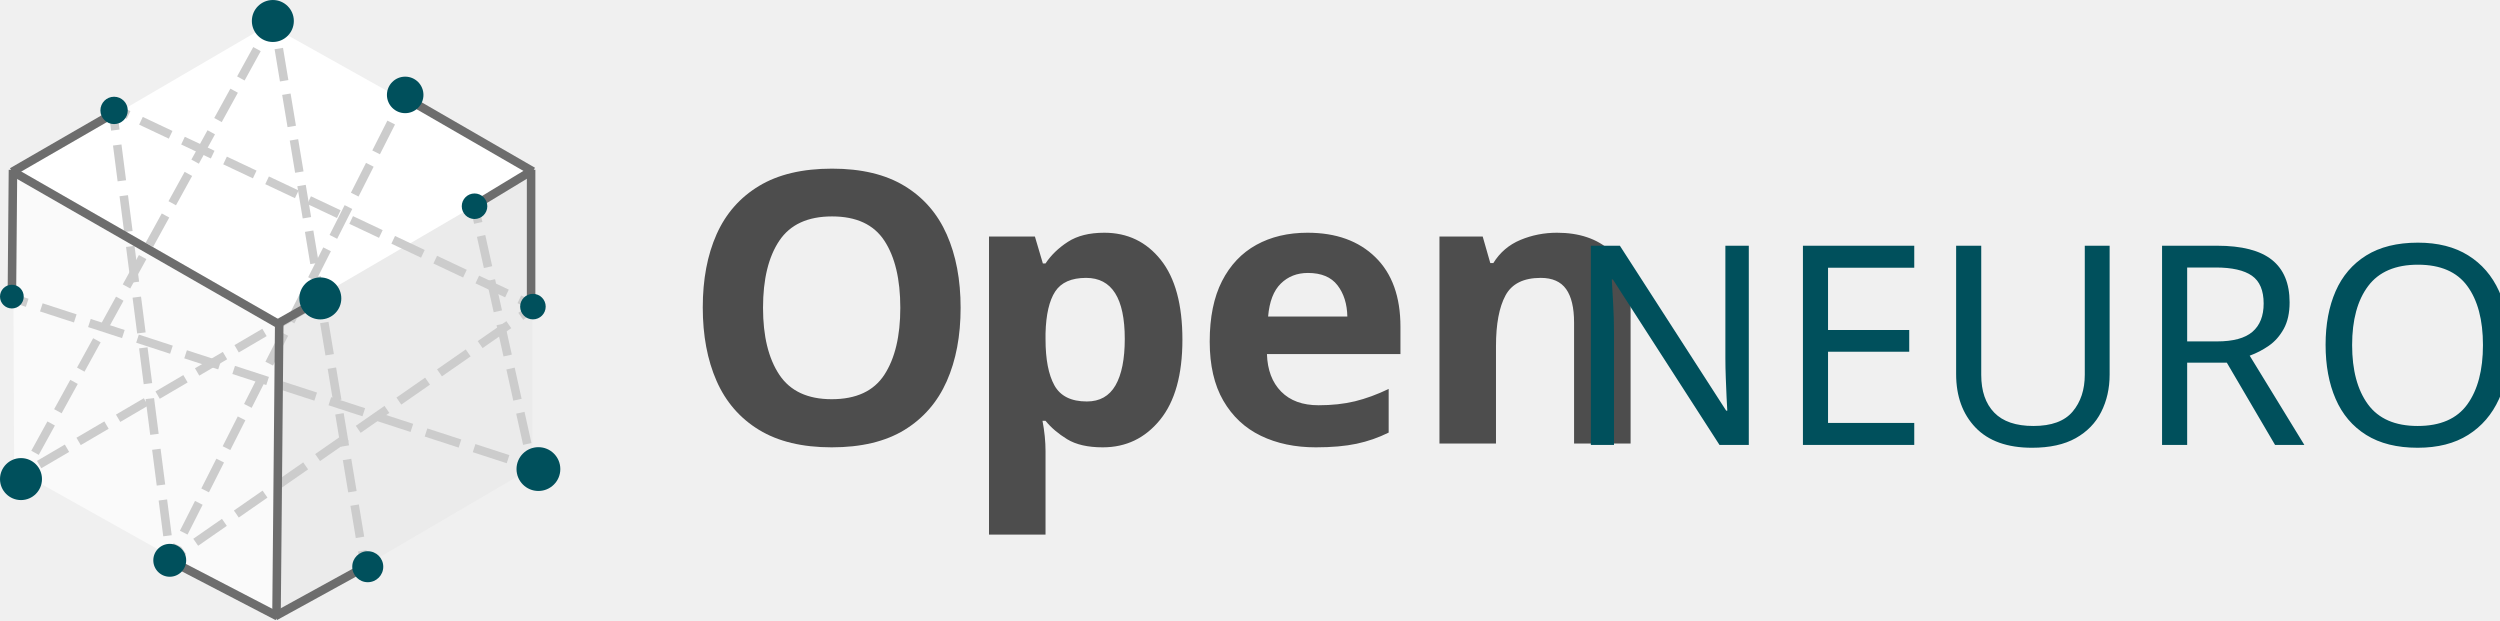
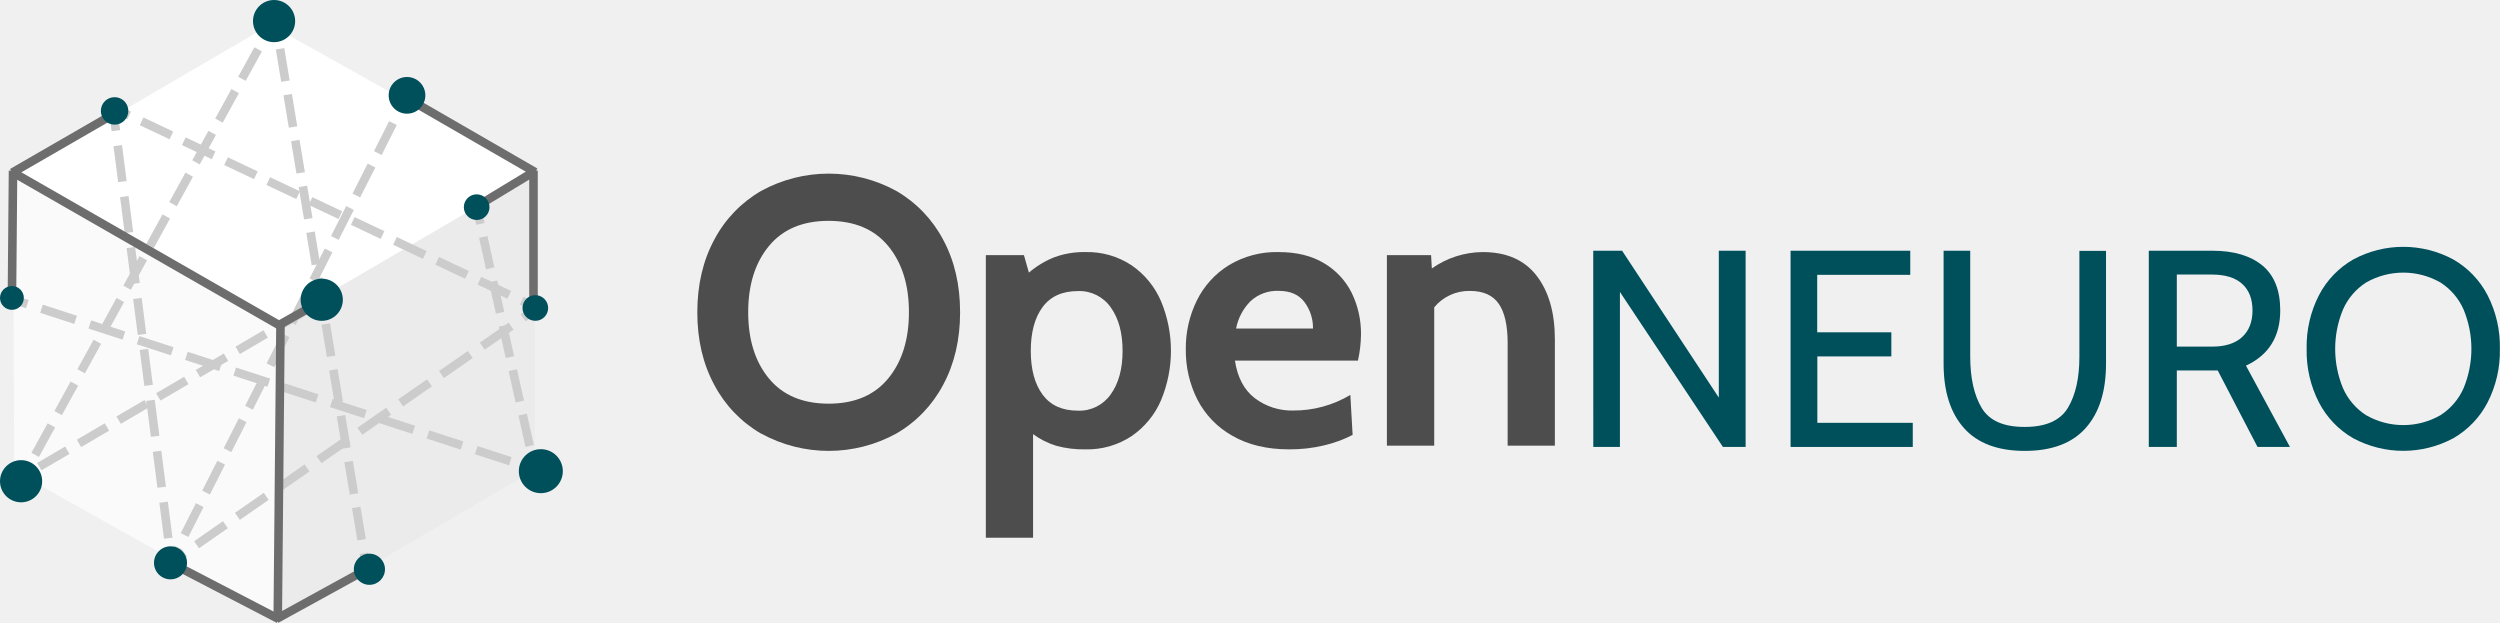
- <svg xmlns="http://www.w3.org/2000/svg" viewBox="0 0 878.97 218.03">
+ <svg xmlns="http://www.w3.org/2000/svg" viewBox="0 0 875.04 218.02">
  <g id="Layer_2" data-name="Layer 2">
    <g id="Layer_1-2" data-name="Layer 1">
-       <polygon points="187.18 164.44 97.18 217.13 97.18 112.95 187.18 60.26 187.18 164.44" style="fill:#ebebeb" />
-       <polygon points="187.11 60.51 96.29 113.53 3.67 61.7 94.49 8.68 187.11 60.51" style="fill:#fff" />
-       <polygon points="97.58 113.44 97.98 216.89 4.97 164.82 4.56 61.37 97.58 113.44" style="fill:#fafafa" />
-     </g>
-     <g id="Layer_5" data-name="Layer 5">
-       <line x1="7.06" y1="168.77" x2="9.95" y2="163.51" style="fill:none;stroke:#ccc;stroke-miterlimit:10;stroke-width:3px" />
-       <line x1="12.31" y1="159.21" x2="91.54" y2="15.11" style="fill:none;stroke:#ccc;stroke-miterlimit:10;stroke-width:3px;stroke-dasharray:11.781,4.909" />
-       <line x1="92.72" y1="12.96" x2="95.61" y2="7.7" style="fill:none;stroke:#ccc;stroke-miterlimit:10;stroke-width:3px" />
-       <line x1="128.34" y1="199.57" x2="127.36" y2="193.65" style="fill:none;stroke:#ccc;stroke-miterlimit:10;stroke-width:3px" />
-       <line x1="126.57" y1="188.93" x2="97.63" y2="14.7" style="fill:none;stroke:#ccc;stroke-miterlimit:10;stroke-width:3px;stroke-dasharray:11.487,4.786" />
-       <line x1="97.24" y1="12.34" x2="96.25" y2="6.42" style="fill:none;stroke:#ccc;stroke-miterlimit:10;stroke-width:3px" />
-       <line x1="59.68" y1="197" x2="62.39" y2="191.65" style="fill:none;stroke:#ccc;stroke-miterlimit:10;stroke-width:3px" />
-       <line x1="64.6" y1="187.28" x2="138.64" y2="40.91" style="fill:none;stroke:#ccc;stroke-miterlimit:10;stroke-width:3px;stroke-dasharray:11.752,4.897" />
-       <line x1="139.75" y1="38.72" x2="142.46" y2="33.37" style="fill:none;stroke:#ccc;stroke-miterlimit:10;stroke-width:3px" />
-       <line x1="39.79" y1="37.86" x2="45.21" y2="40.42" style="fill:none;stroke:#ccc;stroke-miterlimit:10;stroke-width:3px" />
-       <line x1="49.56" y1="42.47" x2="180.42" y2="104.22" style="fill:none;stroke:#ccc;stroke-miterlimit:10;stroke-width:3px;stroke-dasharray:11.537,4.807" />
-       <line x1="182.59" y1="105.24" x2="188.02" y2="107.8" style="fill:none;stroke:#ccc;stroke-miterlimit:10;stroke-width:3px" />
-       <line x1="166.84" y1="72.51" x2="168.14" y2="78.37" style="fill:none;stroke:#ccc;stroke-miterlimit:10;stroke-width:3px" />
-       <line x1="169.15" y1="82.94" x2="185.89" y2="158.38" style="fill:none;stroke:#ccc;stroke-miterlimit:10;stroke-width:3px;stroke-dasharray:11.239,4.683" />
-       <line x1="186.4" y1="160.66" x2="187.7" y2="166.52" style="fill:none;stroke:#ccc;stroke-miterlimit:10;stroke-width:3px" />
-       <line x1="3.85" y1="104.6" x2="9.56" y2="106.45" style="fill:none;stroke:#ccc;stroke-miterlimit:10;stroke-width:3px" />
-       <line x1="14.53" y1="108.07" x2="181.11" y2="162.25" style="fill:none;stroke:#ccc;stroke-miterlimit:10;stroke-width:3px;stroke-dasharray:12.549,5.229" />
-       <line x1="183.59" y1="163.06" x2="189.3" y2="164.92" style="fill:none;stroke:#ccc;stroke-miterlimit:10;stroke-width:3px" />
-       <line x1="188.02" y1="107.8" x2="183.09" y2="111.23" style="fill:none;stroke:#ccc;stroke-miterlimit:10;stroke-width:3px" />
-       <line x1="178.89" y1="114.15" x2="66.71" y2="192.12" style="fill:none;stroke:#ccc;stroke-miterlimit:10;stroke-width:3px;stroke-dasharray:12.28,5.117" />
-       <line x1="64.6" y1="193.58" x2="59.68" y2="197" style="fill:none;stroke:#ccc;stroke-miterlimit:10;stroke-width:3px" />
-       <line x1="4.49" y1="168.77" x2="9.67" y2="165.73" style="fill:none;stroke:#ccc;stroke-miterlimit:10;stroke-width:3px" />
-       <line x1="13.75" y1="163.34" x2="108.93" y2="107.54" style="fill:none;stroke:#ccc;stroke-miterlimit:10;stroke-width:3px;stroke-dasharray:11.364,4.735" />
-       <line x1="110.97" y1="106.35" x2="116.15" y2="103.31" style="fill:none;stroke:#ccc;stroke-miterlimit:10;stroke-width:3px" />
-       <line x1="39.79" y1="39.79" x2="40.55" y2="45.74" style="fill:none;stroke:#ccc;stroke-miterlimit:10;stroke-width:3px" />
-       <line x1="41.22" y1="50.98" x2="59.22" y2="190.99" style="fill:none;stroke:#ccc;stroke-miterlimit:10;stroke-width:3px;stroke-dasharray:12.689,5.287" />
-       <line x1="59.55" y1="193.62" x2="60.32" y2="199.57" style="fill:none;stroke:#ccc;stroke-miterlimit:10;stroke-width:3px" />
-       <line x1="4.49" y1="60.32" x2="97.86" y2="113.9" style="fill:none;stroke:#6d6d6d;stroke-miterlimit:10;stroke-width:3px" />
-       <line x1="97.22" y1="215.93" x2="98.18" y2="112.94" style="fill:none;stroke:#6d6d6d;stroke-miterlimit:10;stroke-width:3px" />
-       <line x1="187.34" y1="60.27" x2="141.82" y2="33.99" style="fill:none;stroke:#6d6d6d;stroke-miterlimit:10;stroke-width:3px" />
-       <line x1="186.73" y1="108.45" x2="186.73" y2="59.68" style="fill:none;stroke:#6d6d6d;stroke-miterlimit:10;stroke-width:3px" />
-       <line x1="128.98" y1="198.93" x2="96.67" y2="216.69" style="fill:none;stroke:#6d6d6d;stroke-miterlimit:10;stroke-width:3px" />
-       <line x1="59.68" y1="197" x2="97.58" y2="216.69" style="fill:none;stroke:#6d6d6d;stroke-miterlimit:10;stroke-width:3px" />
-       <line x1="165.88" y1="72.83" x2="187.05" y2="60" style="fill:none;stroke:#6d6d6d;stroke-miterlimit:10;stroke-width:3px" />
-       <line x1="4.17" y1="104.92" x2="4.56" y2="59.72" style="fill:none;stroke:#6d6d6d;stroke-miterlimit:10;stroke-width:3px" />
-       <line x1="40.99" y1="39.23" x2="4.26" y2="60.44" style="fill:none;stroke:#6d6d6d;stroke-miterlimit:10;stroke-width:3px" />
-       <line x1="98.04" y1="113.56" x2="108.77" y2="107.48" style="fill:none;stroke:#6d6d6d;stroke-miterlimit:10;stroke-width:3px" />
-     </g>
-     <g id="Layer_4" data-name="Layer 4">
-       <circle cx="7.38" cy="168.44" r="7.38" style="fill:#00505c" />
-       <circle cx="95.93" cy="7.38" r="7.38" style="fill:#00505c" />
-       <circle cx="112.62" cy="104.92" r="7.38" style="fill:#00505c" />
-       <circle cx="4.17" cy="104.28" r="4.17" style="fill:#00505c" />
-       <circle cx="40.11" cy="38.82" r="4.81" style="fill:#00505c" />
-       <circle cx="189.3" cy="164.92" r="7.7" style="fill:#00505c" />
-       <circle cx="187.37" cy="107.8" r="4.49" style="fill:#00505c" />
-       <circle cx="166.84" cy="72.51" r="4.49" style="fill:#00505c" />
-       <circle cx="129.3" cy="199.25" r="5.45" style="fill:#00505c" />
-       <circle cx="59.68" cy="197" r="5.78" style="fill:#00505c" />
-       <circle cx="142.46" cy="33.37" r="6.42" style="fill:#00505c" />
-     </g>
-     <g id="Layer_3" data-name="Layer 3">
-       <text transform="translate(239.35 155.95)" style="font-size:133.311px;fill:#4d4d4d;font-family:Cabin-Bold, Cabin;font-weight:700;letter-spacing:-0.025em">O<tspan x="97.98" y="0" style="letter-spacing:-0.018em">pen</tspan>
-       </text>
-       <text transform="translate(549.81 156.44)" style="font-size:98.109px;fill:#00505c;font-family:Cabin-Regular, Cabin">NEURO</text>
+       <g id="Layer_2-2" data-name="Layer 2">
+         <g id="Layer_1-2-2" data-name="Layer 1-2">
+           <polygon points="187.18 164.44 97.18 217.13 97.18 112.95 187.18 60.26 187.18 164.44" style="fill:#ebebeb" />
+           <polygon points="187.11 60.51 96.29 113.53 3.67 61.7 94.49 8.68 187.11 60.51" style="fill:#fff" />
+           <polygon points="97.58 113.44 97.98 216.89 4.97 164.82 4.56 61.37 97.58 113.44" style="fill:#fafafa" />
+         </g>
+         <g id="Layer_5" data-name="Layer 5">
+           <line x1="7.06" y1="168.77" x2="9.95" y2="163.51" style="fill:none;stroke:#ccc;stroke-miterlimit:10;stroke-width:3px" />
+           <line x1="12.31" y1="159.21" x2="91.54" y2="15.11" style="fill:none;stroke:#ccc;stroke-miterlimit:10;stroke-width:3px;stroke-dasharray:11.781,4.909" />
+           <line x1="92.72" y1="12.96" x2="95.61" y2="7.7" style="fill:none;stroke:#ccc;stroke-miterlimit:10;stroke-width:3px" />
+           <line x1="128.34" y1="199.57" x2="127.36" y2="193.65" style="fill:none;stroke:#ccc;stroke-miterlimit:10;stroke-width:3px" />
+           <line x1="126.57" y1="188.93" x2="97.63" y2="14.7" style="fill:none;stroke:#ccc;stroke-miterlimit:10;stroke-width:3px;stroke-dasharray:11.487,4.786" />
+           <line x1="97.24" y1="12.34" x2="96.25" y2="6.42" style="fill:none;stroke:#ccc;stroke-miterlimit:10;stroke-width:3px" />
+           <line x1="59.68" y1="197" x2="62.39" y2="191.65" style="fill:none;stroke:#ccc;stroke-miterlimit:10;stroke-width:3px" />
+           <line x1="64.6" y1="187.28" x2="138.64" y2="40.91" style="fill:none;stroke:#ccc;stroke-miterlimit:10;stroke-width:3px;stroke-dasharray:11.752,4.897" />
+           <line x1="139.75" y1="38.72" x2="142.46" y2="33.37" style="fill:none;stroke:#ccc;stroke-miterlimit:10;stroke-width:3px" />
+           <line x1="39.79" y1="37.86" x2="45.21" y2="40.42" style="fill:none;stroke:#ccc;stroke-miterlimit:10;stroke-width:3px" />
+           <line x1="49.56" y1="42.47" x2="180.42" y2="104.22" style="fill:none;stroke:#ccc;stroke-miterlimit:10;stroke-width:3px;stroke-dasharray:11.537,4.807" />
+           <line x1="182.59" y1="105.24" x2="188.02" y2="107.8" style="fill:none;stroke:#ccc;stroke-miterlimit:10;stroke-width:3px" />
+           <line x1="166.84" y1="72.51" x2="168.14" y2="78.37" style="fill:none;stroke:#ccc;stroke-miterlimit:10;stroke-width:3px" />
+           <line x1="169.15" y1="82.94" x2="185.89" y2="158.38" style="fill:none;stroke:#ccc;stroke-miterlimit:10;stroke-width:3px;stroke-dasharray:11.239,4.683" />
+           <line x1="186.4" y1="160.66" x2="187.7" y2="166.52" style="fill:none;stroke:#ccc;stroke-miterlimit:10;stroke-width:3px" />
+           <line x1="3.85" y1="104.6" x2="9.56" y2="106.45" style="fill:none;stroke:#ccc;stroke-miterlimit:10;stroke-width:3px" />
+           <line x1="14.53" y1="108.07" x2="181.11" y2="162.25" style="fill:none;stroke:#ccc;stroke-miterlimit:10;stroke-width:3px;stroke-dasharray:12.549,5.229" />
+           <line x1="183.59" y1="163.06" x2="189.3" y2="164.92" style="fill:none;stroke:#ccc;stroke-miterlimit:10;stroke-width:3px" />
+           <line x1="188.02" y1="107.8" x2="183.09" y2="111.23" style="fill:none;stroke:#ccc;stroke-miterlimit:10;stroke-width:3px" />
+           <line x1="178.89" y1="114.15" x2="66.71" y2="192.12" style="fill:none;stroke:#ccc;stroke-miterlimit:10;stroke-width:3px;stroke-dasharray:12.28,5.117" />
+           <line x1="64.6" y1="193.58" x2="59.68" y2="197" style="fill:none;stroke:#ccc;stroke-miterlimit:10;stroke-width:3px" />
+           <line x1="4.49" y1="168.77" x2="9.67" y2="165.73" style="fill:none;stroke:#ccc;stroke-miterlimit:10;stroke-width:3px" />
+           <line x1="13.75" y1="163.34" x2="108.93" y2="107.54" style="fill:none;stroke:#ccc;stroke-miterlimit:10;stroke-width:3px;stroke-dasharray:11.364,4.735" />
+           <line x1="110.97" y1="106.35" x2="116.15" y2="103.31" style="fill:none;stroke:#ccc;stroke-miterlimit:10;stroke-width:3px" />
+           <line x1="39.79" y1="39.79" x2="40.55" y2="45.74" style="fill:none;stroke:#ccc;stroke-miterlimit:10;stroke-width:3px" />
+           <line x1="41.22" y1="50.98" x2="59.22" y2="190.99" style="fill:none;stroke:#ccc;stroke-miterlimit:10;stroke-width:3px;stroke-dasharray:12.689,5.287" />
+           <line x1="59.55" y1="193.62" x2="60.32" y2="199.57" style="fill:none;stroke:#ccc;stroke-miterlimit:10;stroke-width:3px" />
+           <line x1="4.49" y1="60.32" x2="97.86" y2="113.9" style="fill:none;stroke:#6d6d6d;stroke-miterlimit:10;stroke-width:3px" />
+           <line x1="97.22" y1="215.93" x2="98.18" y2="112.94" style="fill:none;stroke:#6d6d6d;stroke-miterlimit:10;stroke-width:3px" />
+           <line x1="187.34" y1="60.27" x2="141.82" y2="33.99" style="fill:none;stroke:#6d6d6d;stroke-miterlimit:10;stroke-width:3px" />
+           <line x1="186.73" y1="108.45" x2="186.73" y2="59.68" style="fill:none;stroke:#6d6d6d;stroke-miterlimit:10;stroke-width:3px" />
+           <line x1="128.98" y1="198.93" x2="96.67" y2="216.69" style="fill:none;stroke:#6d6d6d;stroke-miterlimit:10;stroke-width:3px" />
+           <line x1="59.68" y1="197" x2="97.58" y2="216.69" style="fill:none;stroke:#6d6d6d;stroke-miterlimit:10;stroke-width:3px" />
+           <line x1="165.88" y1="72.83" x2="187.05" y2="60" style="fill:none;stroke:#6d6d6d;stroke-miterlimit:10;stroke-width:3px" />
+           <line x1="4.17" y1="104.92" x2="4.56" y2="59.72" style="fill:none;stroke:#6d6d6d;stroke-miterlimit:10;stroke-width:3px" />
+           <line x1="40.99" y1="39.23" x2="4.26" y2="60.44" style="fill:none;stroke:#6d6d6d;stroke-miterlimit:10;stroke-width:3px" />
+           <line x1="98.04" y1="113.56" x2="108.77" y2="107.48" style="fill:none;stroke:#6d6d6d;stroke-miterlimit:10;stroke-width:3px" />
+         </g>
+         <g id="Layer_4" data-name="Layer 4">
+           <circle cx="7.38" cy="168.44" r="7.38" style="fill:#00505c" />
+           <circle cx="95.93" cy="7.38" r="7.38" style="fill:#00505c" />
+           <circle cx="112.62" cy="104.92" r="7.38" style="fill:#00505c" />
+           <circle cx="4.17" cy="104.28" r="4.17" style="fill:#00505c" />
+           <circle cx="40.11" cy="38.82" r="4.81" style="fill:#00505c" />
+           <circle cx="189.3" cy="164.92" r="7.7" style="fill:#00505c" />
+           <circle cx="187.37" cy="107.8" r="4.49" style="fill:#00505c" />
+           <circle cx="166.84" cy="72.51" r="4.49" style="fill:#00505c" />
+           <circle cx="129.3" cy="199.25" r="5.45" style="fill:#00505c" />
+           <circle cx="59.68" cy="197" r="5.78" style="fill:#00505c" />
+           <circle cx="142.46" cy="33.37" r="6.42" style="fill:#00505c" />
+         </g>
+         <g id="Layer_3" data-name="Layer 3">
+           <g style="isolation:isolate">
+             <g style="isolation:isolate">
+               <path d="M266.35,151.75A42.65,42.65,0,0,1,250,134.69q-5.94-11-5.93-25.4T250,83.9a42.67,42.67,0,0,1,16.4-17.07,49.22,49.22,0,0,1,47.32,0,42.74,42.74,0,0,1,16.4,17.07q5.93,11,5.93,25.39t-5.93,25.4a42.71,42.71,0,0,1-16.4,17.06,49.15,49.15,0,0,1-47.32,0Zm44.52-19.26q7.26-8.81,7.27-23.2T310.87,86.1q-7.26-8.8-20.86-8.8t-20.86,8.8q-7.27,8.79-7.27,23.19t7.27,23.2q7.26,8.79,20.86,8.8T310.87,132.49Z" style="fill:#4d4d4d" />
+             </g>
+             <g style="isolation:isolate">
+               <path d="M396.12,92.89a29.1,29.1,0,0,1,10.26,12.54,45,45,0,0,1,0,34.66,29.08,29.08,0,0,1-10.26,12.53,28,28,0,0,1-16.26,4.66,35.86,35.86,0,0,1-10.2-1.26,27.14,27.14,0,0,1-8.07-4.07v36.26H345.06V89.29h13.33l1.74,6.14a31.31,31.31,0,0,1,8.93-5.4,29.89,29.89,0,0,1,10.8-1.8A28,28,0,0,1,396.12,92.89ZM388.79,138q4.13-5.73,4.13-15.19t-4.13-15.2a13.36,13.36,0,0,0-11.47-5.73q-8.26,0-12.39,5.59t-4.14,15.34q0,9.72,4.14,15.33t12.39,5.6A13.34,13.34,0,0,0,388.79,138Z" style="fill:#4d4d4d" />
+               <path d="M431.38,152.55a30.52,30.52,0,0,1-12.26-12.66,38.06,38.06,0,0,1-4.07-17.67,37.56,37.56,0,0,1,3.87-17.06,30.18,30.18,0,0,1,11.19-12.33,32.17,32.17,0,0,1,17.47-4.6q9.33,0,15.79,3.86a25,25,0,0,1,9.74,10.4,32.47,32.47,0,0,1,3.26,14.67,44.47,44.47,0,0,1-1.06,9.06H432.25q1.32,8.81,6.93,13.13a21.33,21.33,0,0,0,13.46,4.34,38.4,38.4,0,0,0,20-5.47l.8,14a43.36,43.36,0,0,1-9.93,3.66,51,51,0,0,1-12.33,1.4Q439.57,157.28,431.38,152.55ZM459.57,115a15.09,15.09,0,0,0-2.93-9.19c-1.95-2.67-5-4-9.06-4a13.62,13.62,0,0,0-9.87,3.6,18.43,18.43,0,0,0-5.06,9.59Z" style="fill:#4d4d4d" />
+               <path d="M537.83,96.49q6.39,8.27,6.4,22.27V156H527.7V120.09q0-9.33-3.14-13.8t-10.06-4.46A15.79,15.79,0,0,0,502,107.56V156H485.44V89.29H500.9l.27,4.67A31.14,31.14,0,0,1,519,88.23Q531.43,88.23,537.83,96.49Z" style="fill:#4d4d4d" />
+             </g>
+           </g>
+           <g style="isolation:isolate">
+             <path d="M557.66,87.76h10.1l33.85,51.41V87.76H611v68.68h-7.95L567,102.19v54.25h-9.32Z" style="fill:#00505c" />
+             <path d="M626.73,87.76h41.89V96.2H636.05v20.11H662v8.44h-25.9V148H669.5v8.44H626.73Z" style="fill:#00505c" />
+             <path d="M687.41,149.82q-7.12-8-7.12-22.52V87.76h9.32v37q0,11.28,4,18t15.1,6.67q11.09,0,15.11-6.72t4-17.91v-37h9.32V127.3q0,14.52-7.12,22.52t-21.34,8Q694.52,157.81,687.41,149.82Z" style="fill:#00505c" />
+             <path d="M752.11,87.76h22.27q11.18,0,17.46,5.15t6.28,15.75q0,13.74-12,19.33l15.4,28.45H790.17l-13.93-26.78H761.92v26.78h-9.81Zm22.17,33.56q6.87,0,10.5-3.34t3.63-9.32q0-6-3.58-9.27T774.28,96.1H761.92v25.22Z" style="fill:#00505c" />
+             <path d="M823.68,153.4a30.71,30.71,0,0,1-12-12.51,39.33,39.33,0,0,1-4.32-18.79,39.33,39.33,0,0,1,4.32-18.79,30.75,30.75,0,0,1,12-12.5,36.89,36.89,0,0,1,35,0,30.75,30.75,0,0,1,12,12.5A39.33,39.33,0,0,1,875,122.1a39.33,39.33,0,0,1-4.32,18.79,30.71,30.71,0,0,1-12,12.51,37,37,0,0,1-35,0Zm30.56-8.1a21.54,21.54,0,0,0,8.09-9.51,36,36,0,0,0,0-27.37,21.51,21.51,0,0,0-8.09-9.52,26.21,26.21,0,0,0-26.1,0,21.45,21.45,0,0,0-8.09,9.52,36,36,0,0,0,0,27.37,21.48,21.48,0,0,0,8.09,9.51,26.14,26.14,0,0,0,26.1,0Z" style="fill:#00505c" />
+           </g>
+         </g>
+       </g>
    </g>
  </g>
</svg>
